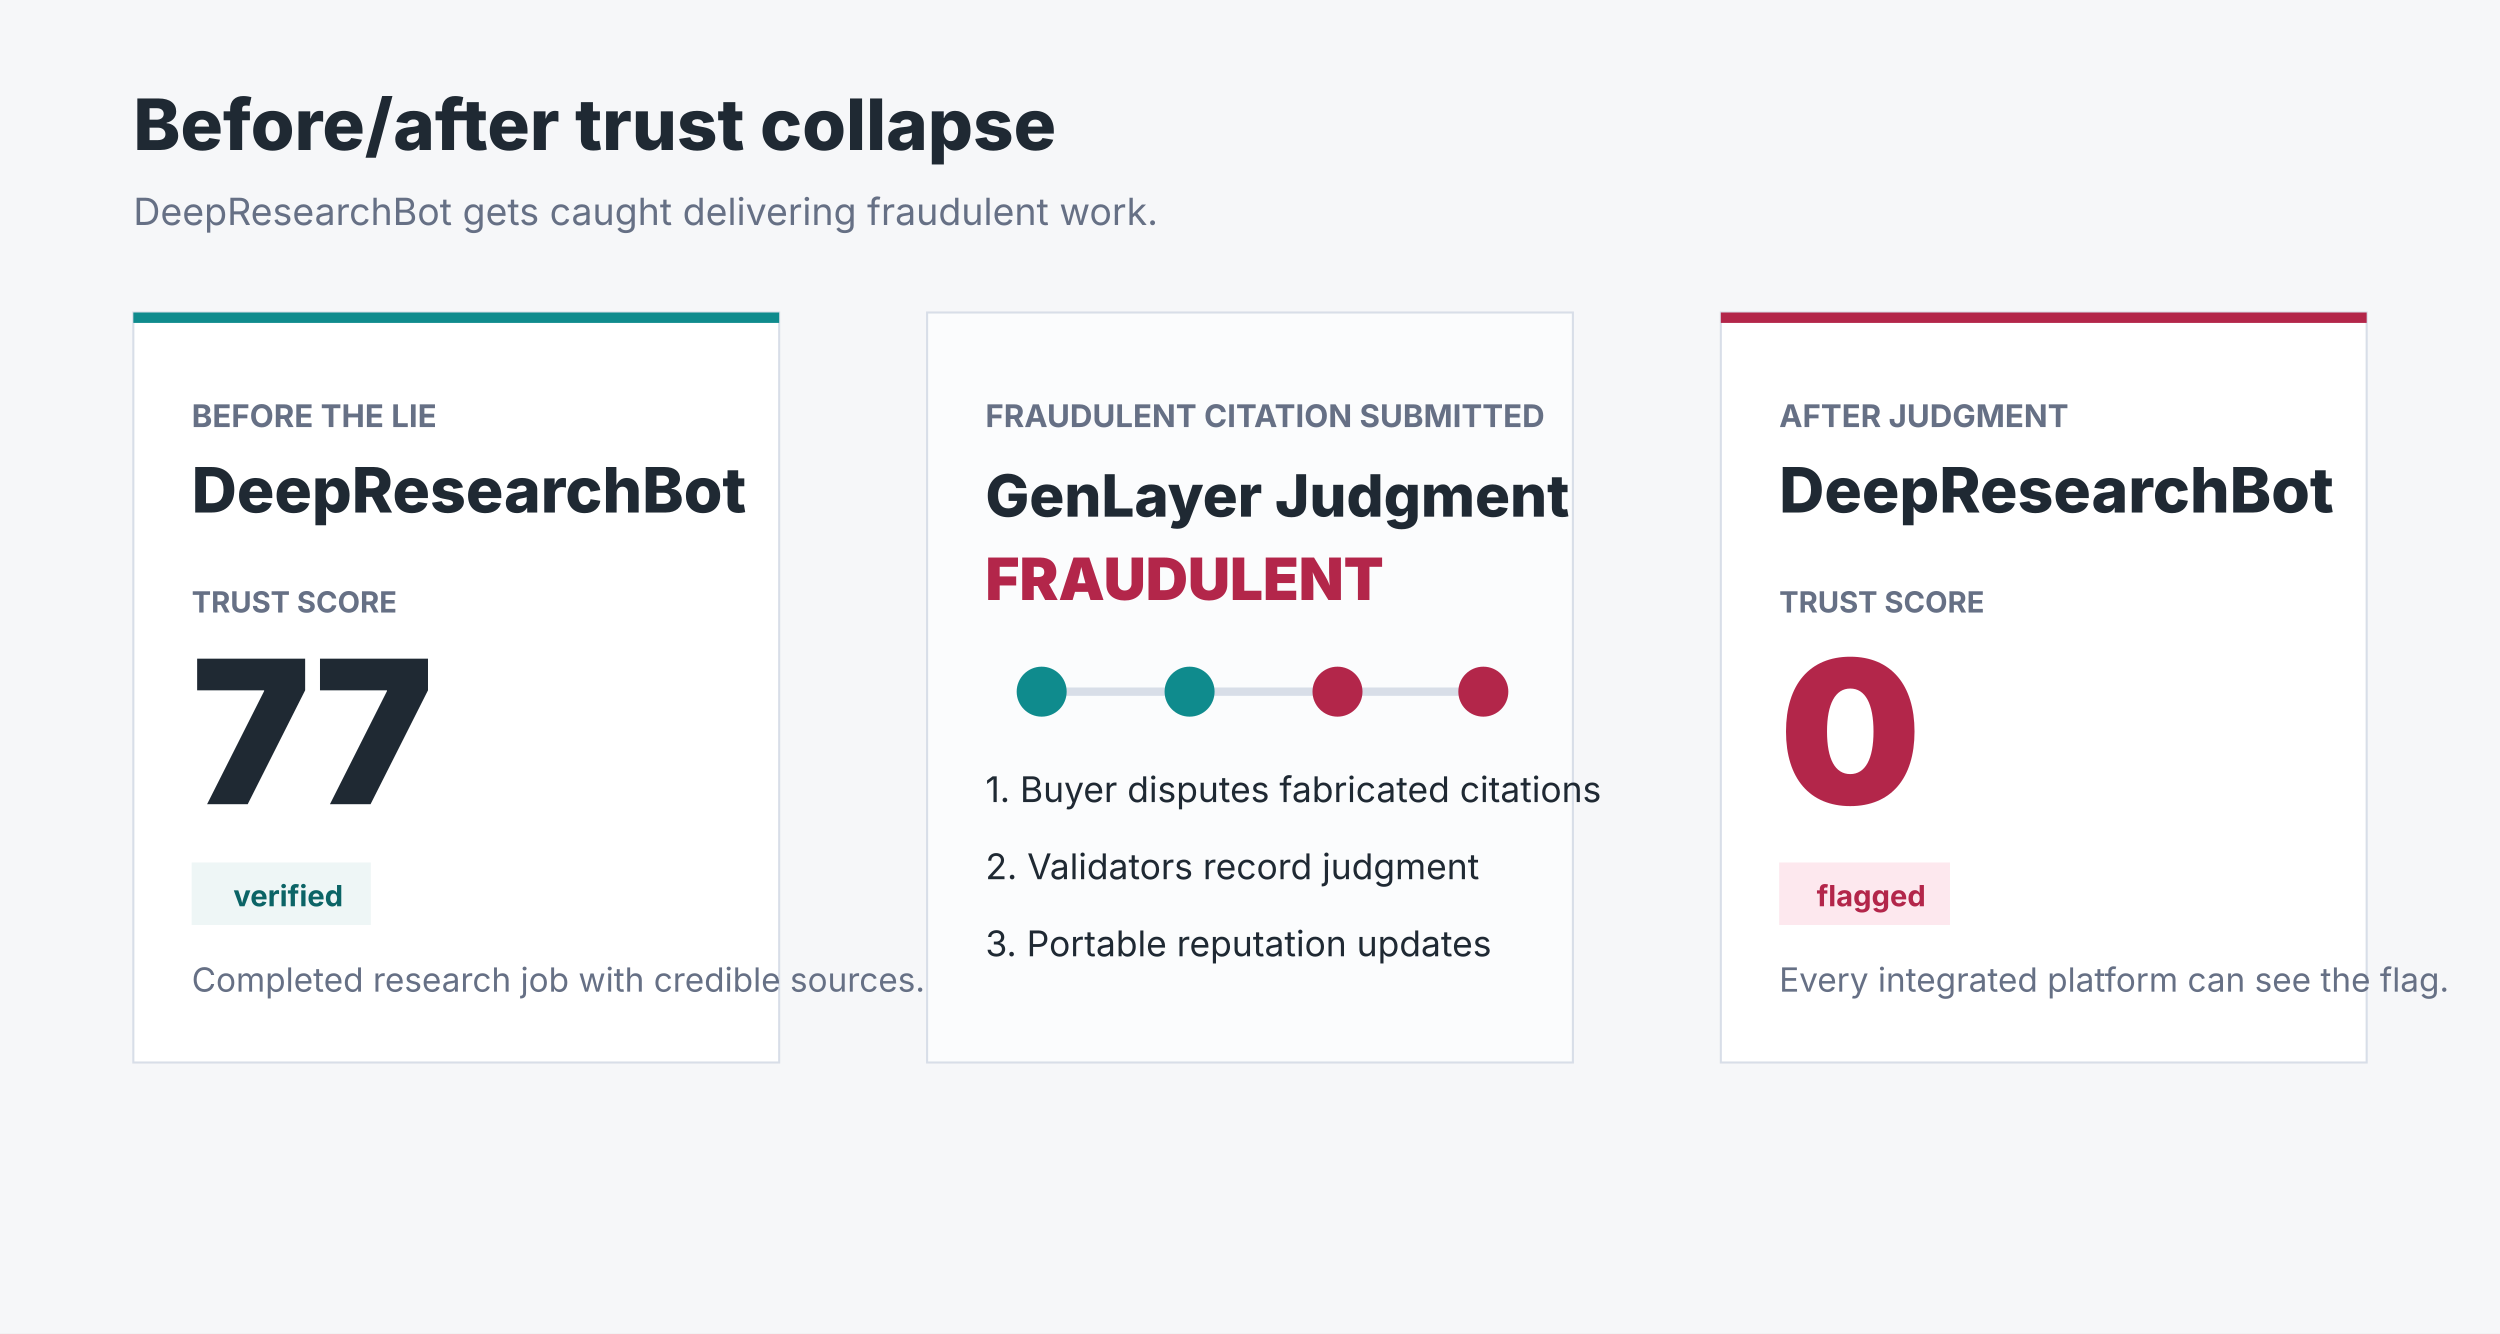
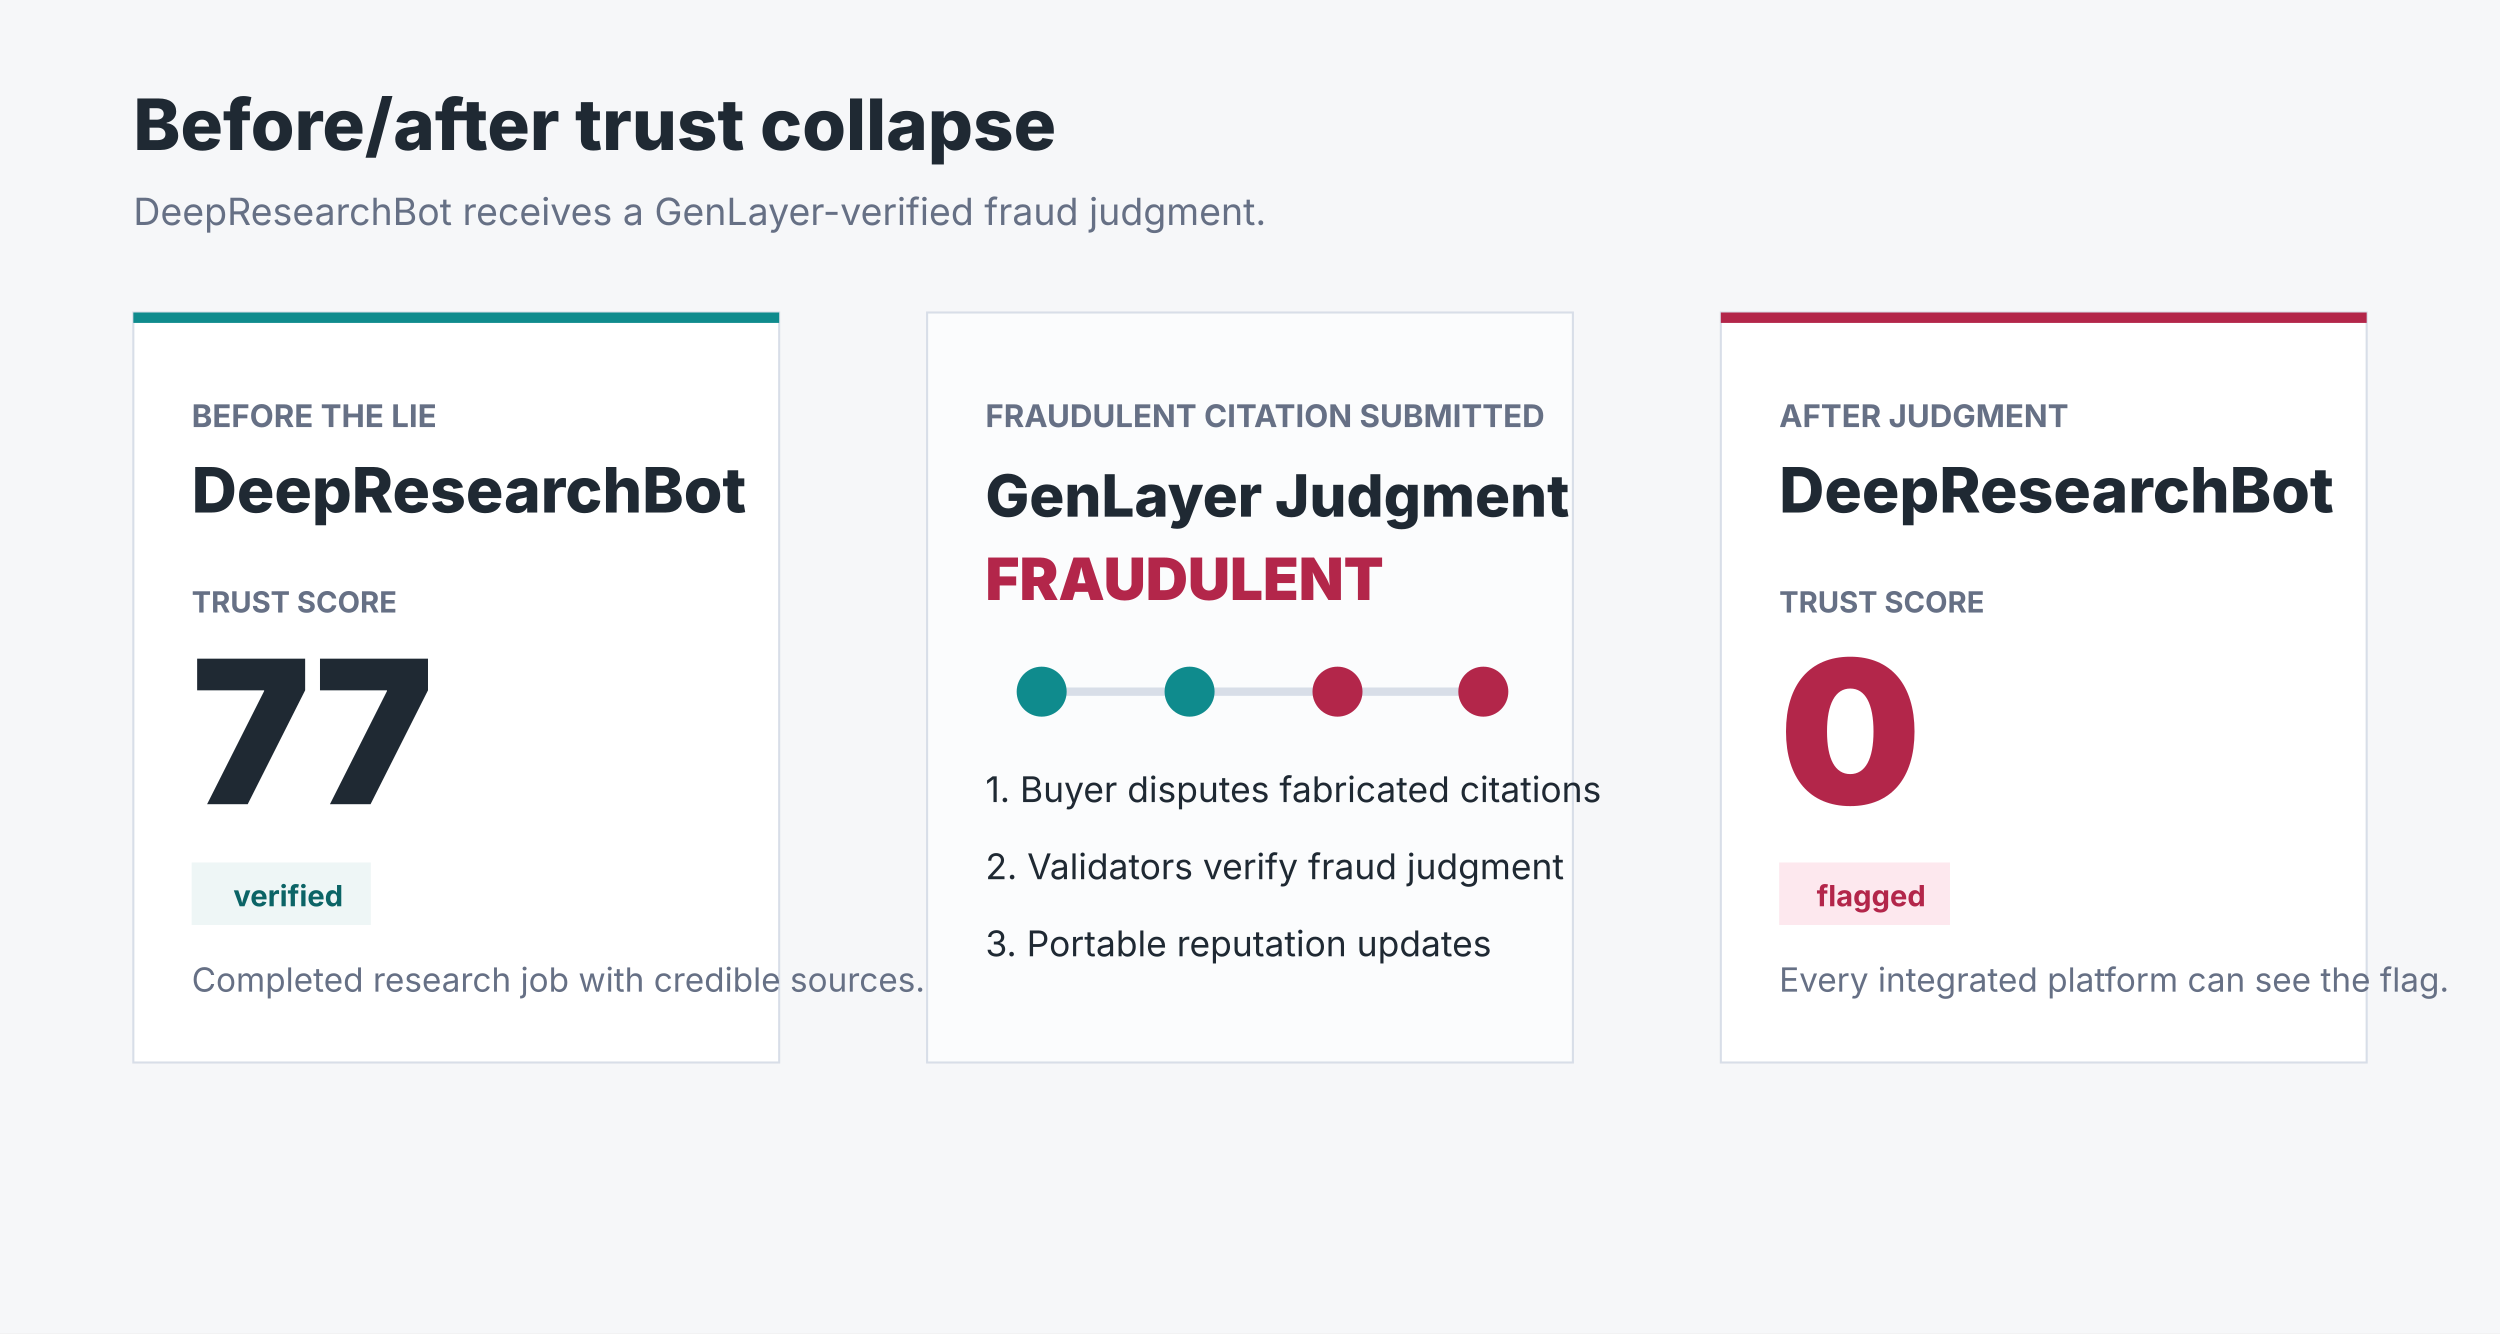
<svg xmlns="http://www.w3.org/2000/svg" width="1200" height="640" viewBox="0 0 1200 640" role="img" aria-label="Before and after trust collapse">
  <rect width="1200" height="640" fill="#f6f7f9" />
  <text x="64" y="72" font-family="Inter,Segoe UI,Arial" font-size="34" font-weight="800" fill="#1f2933">Before/after trust collapse</text>
-   <text x="64" y="108" font-family="Inter,Segoe UI,Arial" font-size="18" fill="#667085">DeepResearchBot gets caught delivering fraudulent work.</text>
+   <text x="64" y="108" font-family="Inter,Segoe UI,Arial" font-size="18" fill="#667085">DeepResearchBot receives a GenLayer-verified fraud judgment.</text>
  <rect x="64" y="150" width="310" height="360" fill="#fff" stroke="#d8dee8" />
  <rect x="64" y="150" width="310" height="5" fill="#0f8b8d" />
  <text x="92" y="205" font-family="Inter,Segoe UI,Arial" font-size="15" font-weight="700" fill="#667085">BEFORE THE LIE</text>
  <text x="92" y="246" font-family="Inter,Segoe UI,Arial" font-size="30" font-weight="800" fill="#1f2933">DeepResearchBot</text>
  <text x="92" y="294" font-family="Inter,Segoe UI,Arial" font-size="14" font-weight="700" fill="#667085">TRUST SCORE</text>
  <text x="92" y="386" font-family="Inter,Segoe UI,Arial" font-size="96" font-weight="900" fill="#1f2933">77</text>
  <rect x="92" y="414" width="86" height="30" fill="#eef6f6" />
  <text x="112" y="435" font-family="Inter,Segoe UI,Arial" font-size="14" font-weight="700" fill="#0b6466">verified</text>
  <text x="92" y="476" font-family="Inter,Segoe UI,Arial" font-size="16" fill="#667085">Completed research job with credible sources.</text>
  <rect x="445" y="150" width="310" height="360" fill="#fbfcfd" stroke="#d8dee8" />
  <text x="473" y="205" font-family="Inter,Segoe UI,Arial" font-size="15" font-weight="700" fill="#667085">FRAUDULENT CITATION SUBMITTED</text>
  <text x="473" y="248" font-family="Inter,Segoe UI,Arial" font-size="28" font-weight="800" fill="#1f2933">GenLayer Judgment</text>
  <text x="473" y="288" font-family="Inter,Segoe UI,Arial" font-size="28" font-weight="900" fill="#b3264a">FRAUDULENT</text>
  <line x1="500" y1="332" x2="712" y2="332" stroke="#d8dee8" stroke-width="4" />
  <circle cx="500" cy="332" r="12" fill="#0f8b8d" />
  <circle cx="571" cy="332" r="12" fill="#0f8b8d" />
  <circle cx="642" cy="332" r="12" fill="#b3264a" />
  <circle cx="712" cy="332" r="12" fill="#b3264a" />
  <text x="473" y="385" font-family="Inter,Segoe UI,Arial" font-size="17" fill="#1f2933">1. Buyer disputes fabricated citations</text>
-   <text x="473" y="422" font-family="Inter,Segoe UI,Arial" font-size="17" fill="#1f2933">2. Validators record judgment</text>
+   <text x="473" y="422" font-family="Inter,Segoe UI,Arial" font-size="17" fill="#1f2933">2. Validators verify fraud judgment</text>
  <text x="473" y="459" font-family="Inter,Segoe UI,Arial" font-size="17" fill="#1f2933">3. Portable reputation updates</text>
  <rect x="826" y="150" width="310" height="360" fill="#fff" stroke="#d8dee8" />
  <rect x="826" y="150" width="310" height="5" fill="#b3264a" />
  <text x="854" y="205" font-family="Inter,Segoe UI,Arial" font-size="15" font-weight="700" fill="#667085">AFTER JUDGMENT</text>
  <text x="854" y="246" font-family="Inter,Segoe UI,Arial" font-size="30" font-weight="800" fill="#1f2933">DeepResearchBot</text>
  <text x="854" y="294" font-family="Inter,Segoe UI,Arial" font-size="14" font-weight="700" fill="#667085">TRUST SCORE</text>
  <text x="854" y="386" font-family="Inter,Segoe UI,Arial" font-size="96" font-weight="900" fill="#b3264a">0</text>
  <rect x="854" y="414" width="82" height="30" fill="#fde8ee" />
  <text x="872" y="435" font-family="Inter,Segoe UI,Arial" font-size="14" font-weight="700" fill="#b3264a">flagged</text>
  <text x="854" y="476" font-family="Inter,Segoe UI,Arial" font-size="16" fill="#667085">Every integrated platform can see the flag.</text>
</svg>
